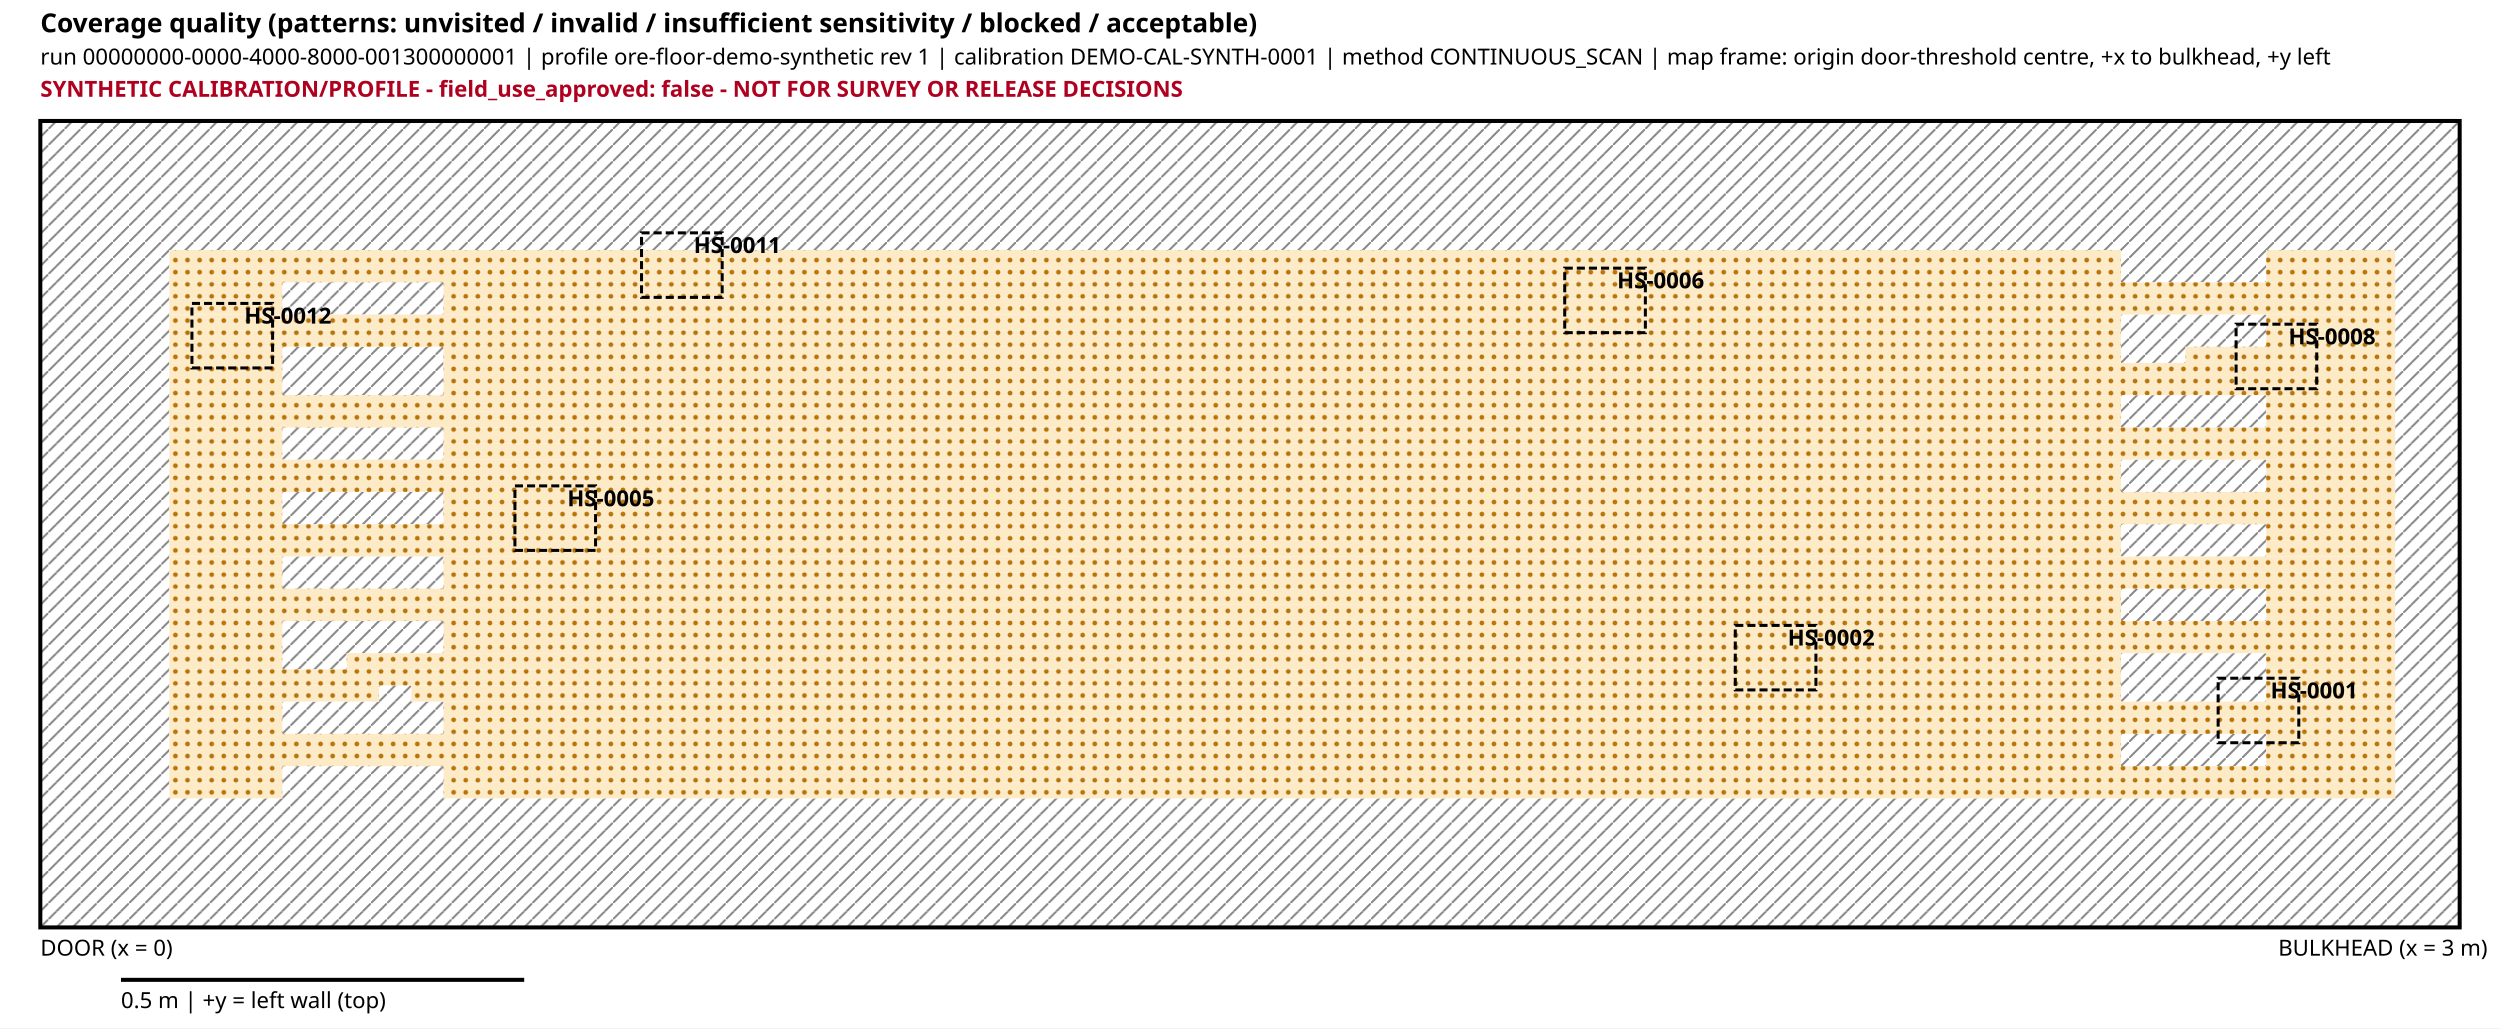
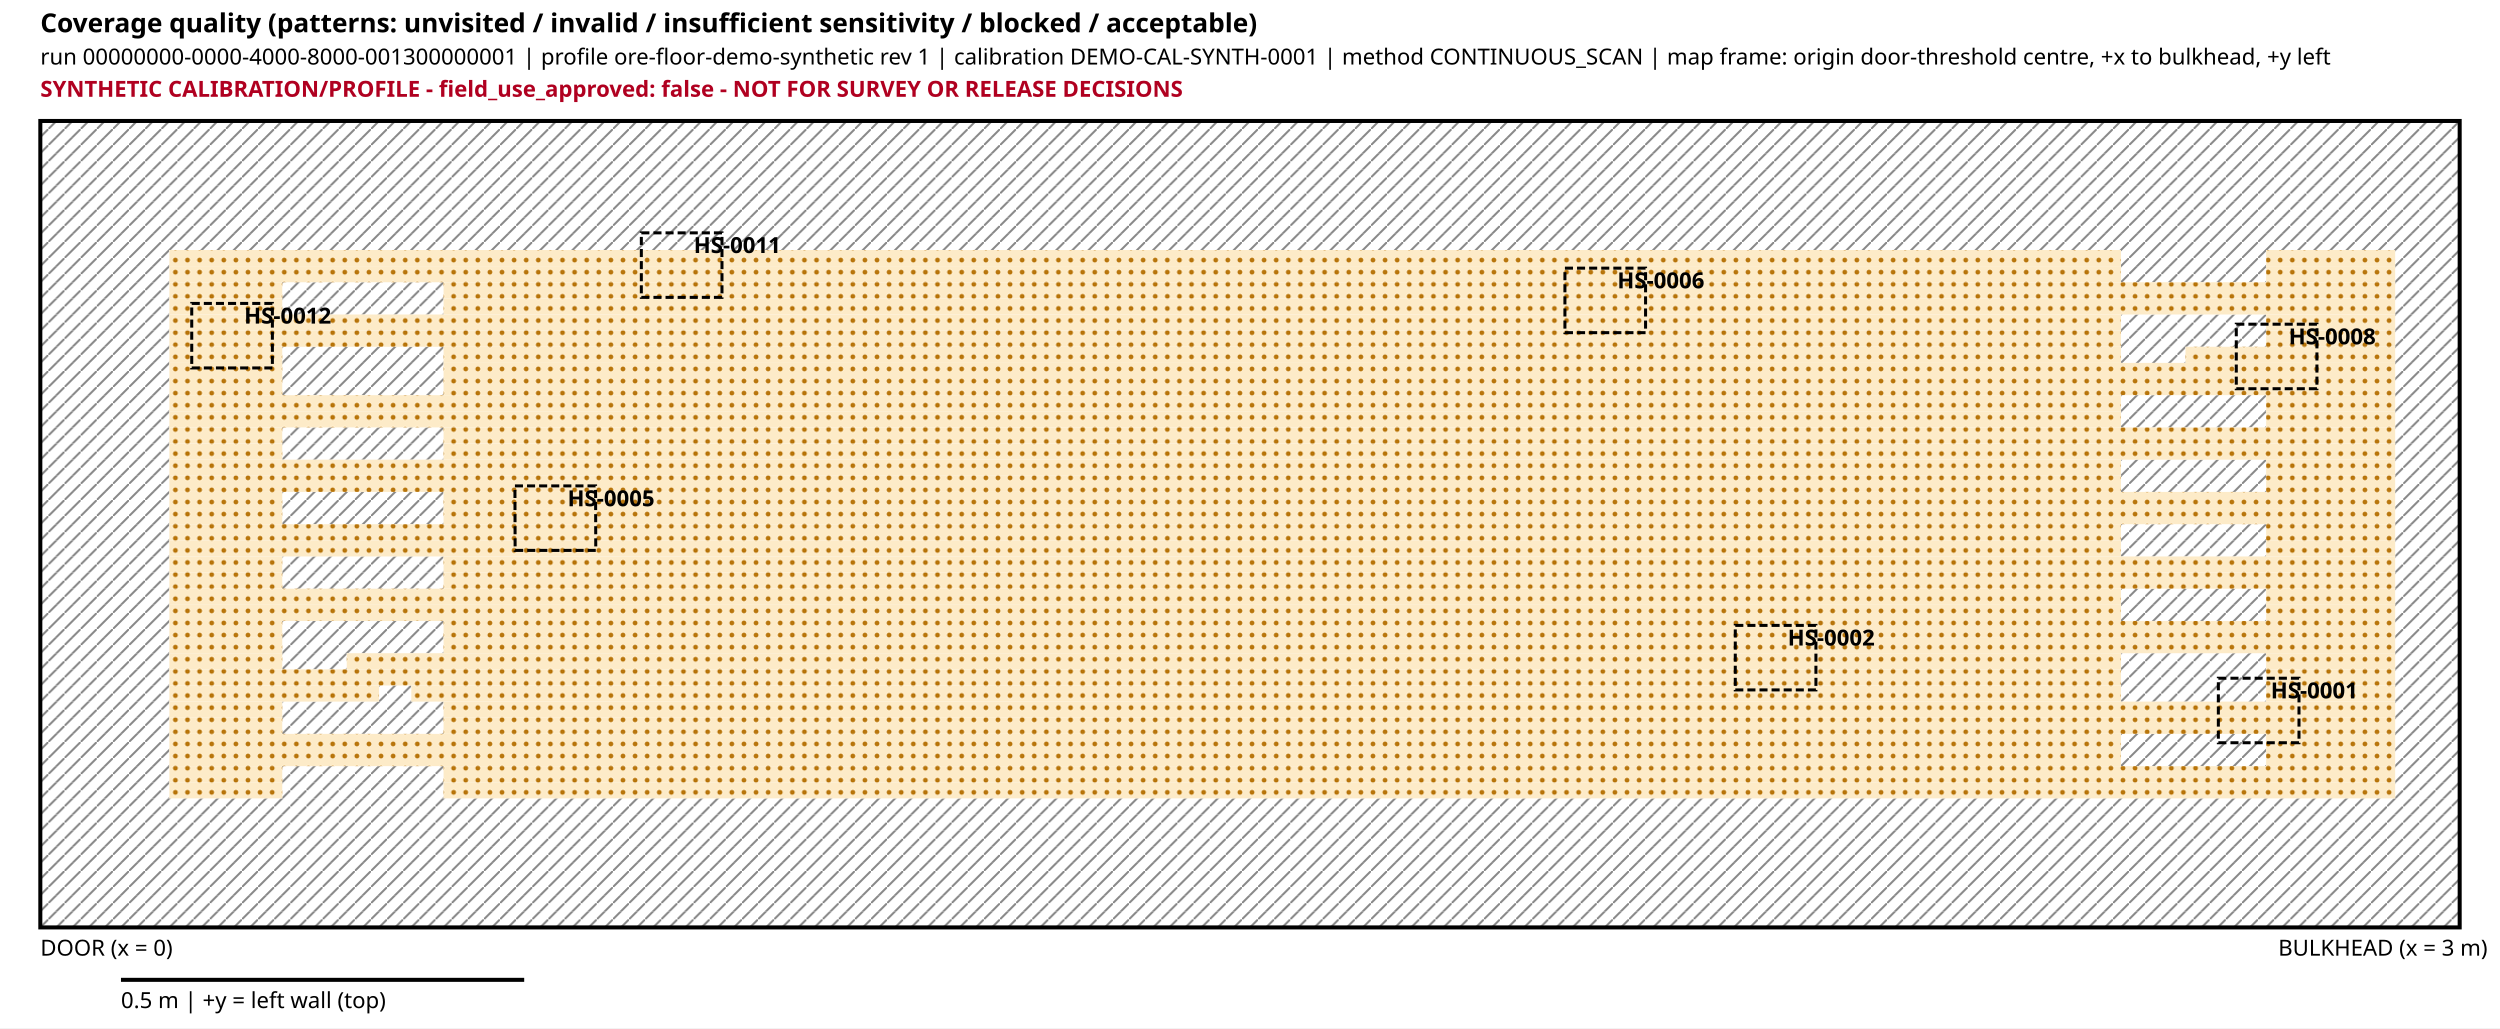
<svg xmlns="http://www.w3.org/2000/svg" width="1240" height="510" viewBox="0 0 1240 510" font-family="sans-serif" font-size="11">
  <defs>
    <pattern id="p-UNVISITED" width="8" height="8" patternUnits="userSpaceOnUse">
      <rect width="8" height="8" fill="#fff" />
      <path d="M0 8L8 0" stroke="#888" stroke-width="1" />
    </pattern>
    <pattern id="p-INVALID_DATA" width="8" height="8" patternUnits="userSpaceOnUse">
      <rect width="8" height="8" fill="#f6d5d5" />
      <path d="M0 0L8 8M0 8L8 0" stroke="#c83c3c" stroke-width="1" />
    </pattern>
    <pattern id="p-INSUFFICIENT_SENSITIVITY" width="6" height="6" patternUnits="userSpaceOnUse">
      <rect width="6" height="6" fill="#fdebc8" />
      <circle cx="3" cy="3" r="1.2" fill="#b9770e" />
    </pattern>
    <pattern id="p-BLOCKED" width="8" height="8" patternUnits="userSpaceOnUse">
      <rect width="8" height="8" fill="#e4dcf0" />
      <path d="M0 4H8" stroke="#785aa0" stroke-width="2" />
    </pattern>
    <pattern id="p-EXCLUDED" width="8" height="8" patternUnits="userSpaceOnUse">
      <rect width="8" height="8" fill="#5a5a5a" />
    </pattern>
    <pattern id="p-ACCEPTABLE" width="8" height="8" patternUnits="userSpaceOnUse">
      <rect width="8" height="8" fill="#2e8b57" />
    </pattern>
  </defs>
  <rect width="1240" height="510" fill="#fff" />
  <text x="20" y="16" font-size="13" font-weight="bold">Coverage quality (patterns: unvisited / invalid / insufficient sensitivity / blocked / acceptable)</text>
  <text x="20" y="32">run 00000000-0000-4000-8000-001300000001 | profile ore-floor-demo-synthetic rev 1 | calibration DEMO-CAL-SYNTH-0001 | method CONTINUOUS_SCAN | map frame: origin door-threshold centre, +x to bulkhead, +y left</text>
  <text x="20" y="48" fill="#b00020" font-weight="bold">SYNTHETIC CALIBRATION/PROFILE - field_use_approved: false - NOT FOR SURVEY OR RELEASE DECISIONS</text>
  <rect x="20.0" y="452.0" width="1200.0" height="8.0" fill="url(#p-UNVISITED)" />
  <rect x="20.0" y="444.0" width="1200.0" height="8.0" fill="url(#p-UNVISITED)" />
  <rect x="20.0" y="436.0" width="1200.0" height="8.0" fill="url(#p-UNVISITED)" />
  <rect x="20.0" y="428.0" width="1200.0" height="8.0" fill="url(#p-UNVISITED)" />
  <rect x="20.0" y="420.0" width="1200.0" height="8.0" fill="url(#p-UNVISITED)" />
  <rect x="20.0" y="412.0" width="1200.0" height="8.0" fill="url(#p-UNVISITED)" />
  <rect x="20.0" y="404.0" width="1200.0" height="8.0" fill="url(#p-UNVISITED)" />
  <rect x="20.0" y="396.0" width="1200.0" height="8.0" fill="url(#p-UNVISITED)" />
  <rect x="20.0" y="388.0" width="64.0" height="8.0" fill="url(#p-UNVISITED)" />
  <rect x="140.0" y="388.0" width="80.0" height="8.0" fill="url(#p-UNVISITED)" />
  <rect x="1188.0" y="388.0" width="32.0" height="8.0" fill="url(#p-UNVISITED)" />
  <rect x="20.0" y="380.0" width="64.0" height="8.0" fill="url(#p-UNVISITED)" />
  <rect x="140.0" y="380.0" width="80.0" height="8.0" fill="url(#p-UNVISITED)" />
  <rect x="1188.0" y="380.0" width="32.0" height="8.0" fill="url(#p-UNVISITED)" />
  <rect x="20.0" y="372.0" width="64.0" height="8.0" fill="url(#p-UNVISITED)" />
  <rect x="1052.0" y="372.0" width="72.0" height="8.0" fill="url(#p-UNVISITED)" />
  <rect x="1188.0" y="372.0" width="32.0" height="8.0" fill="url(#p-UNVISITED)" />
  <rect x="20.0" y="364.0" width="64.0" height="8.0" fill="url(#p-UNVISITED)" />
  <rect x="1052.0" y="364.0" width="72.0" height="8.0" fill="url(#p-UNVISITED)" />
  <rect x="1188.0" y="364.0" width="32.0" height="8.0" fill="url(#p-UNVISITED)" />
  <rect x="20.0" y="356.0" width="64.0" height="8.0" fill="url(#p-UNVISITED)" />
  <rect x="140.0" y="356.0" width="80.0" height="8.0" fill="url(#p-UNVISITED)" />
  <rect x="1188.0" y="356.0" width="32.0" height="8.0" fill="url(#p-UNVISITED)" />
  <rect x="20.0" y="348.0" width="64.0" height="8.0" fill="url(#p-UNVISITED)" />
  <rect x="140.0" y="348.0" width="80.0" height="8.0" fill="url(#p-UNVISITED)" />
  <rect x="1188.0" y="348.0" width="32.0" height="8.0" fill="url(#p-UNVISITED)" />
  <rect x="20.0" y="340.0" width="64.0" height="8.0" fill="url(#p-UNVISITED)" />
  <rect x="188.0" y="340.0" width="16.0" height="8.0" fill="url(#p-UNVISITED)" />
  <rect x="1052.0" y="340.0" width="72.0" height="8.0" fill="url(#p-UNVISITED)" />
  <rect x="1188.0" y="340.0" width="32.0" height="8.0" fill="url(#p-UNVISITED)" />
  <rect x="20.0" y="332.0" width="64.0" height="8.0" fill="url(#p-UNVISITED)" />
  <rect x="1052.0" y="332.0" width="72.0" height="8.0" fill="url(#p-UNVISITED)" />
  <rect x="1188.0" y="332.0" width="32.0" height="8.0" fill="url(#p-UNVISITED)" />
  <rect x="20.0" y="324.0" width="64.0" height="8.0" fill="url(#p-UNVISITED)" />
  <rect x="140.0" y="324.0" width="32.0" height="8.0" fill="url(#p-UNVISITED)" />
  <rect x="1052.0" y="324.0" width="72.0" height="8.0" fill="url(#p-UNVISITED)" />
  <rect x="1188.0" y="324.0" width="32.0" height="8.0" fill="url(#p-UNVISITED)" />
  <rect x="20.0" y="316.0" width="64.0" height="8.0" fill="url(#p-UNVISITED)" />
  <rect x="140.0" y="316.0" width="80.0" height="8.0" fill="url(#p-UNVISITED)" />
  <rect x="1188.0" y="316.0" width="32.0" height="8.0" fill="url(#p-UNVISITED)" />
  <rect x="20.0" y="308.0" width="64.0" height="8.0" fill="url(#p-UNVISITED)" />
  <rect x="140.0" y="308.0" width="80.0" height="8.0" fill="url(#p-UNVISITED)" />
  <rect x="1188.0" y="308.0" width="32.0" height="8.0" fill="url(#p-UNVISITED)" />
  <rect x="20.0" y="300.0" width="64.0" height="8.0" fill="url(#p-UNVISITED)" />
  <rect x="1052.0" y="300.0" width="72.0" height="8.0" fill="url(#p-UNVISITED)" />
  <rect x="1188.0" y="300.0" width="32.0" height="8.0" fill="url(#p-UNVISITED)" />
  <rect x="20.0" y="292.0" width="64.0" height="8.0" fill="url(#p-UNVISITED)" />
  <rect x="1052.0" y="292.0" width="72.0" height="8.0" fill="url(#p-UNVISITED)" />
  <rect x="1188.0" y="292.0" width="32.0" height="8.0" fill="url(#p-UNVISITED)" />
  <rect x="20.0" y="284.0" width="64.0" height="8.0" fill="url(#p-UNVISITED)" />
  <rect x="140.0" y="284.0" width="80.0" height="8.0" fill="url(#p-UNVISITED)" />
  <rect x="1188.0" y="284.0" width="32.0" height="8.0" fill="url(#p-UNVISITED)" />
  <rect x="20.0" y="276.0" width="64.0" height="8.0" fill="url(#p-UNVISITED)" />
  <rect x="140.0" y="276.0" width="80.0" height="8.0" fill="url(#p-UNVISITED)" />
  <rect x="1188.0" y="276.0" width="32.0" height="8.0" fill="url(#p-UNVISITED)" />
  <rect x="20.0" y="268.0" width="64.0" height="8.0" fill="url(#p-UNVISITED)" />
  <rect x="1052.0" y="268.0" width="72.0" height="8.0" fill="url(#p-UNVISITED)" />
  <rect x="1188.0" y="268.0" width="32.0" height="8.0" fill="url(#p-UNVISITED)" />
  <rect x="20.0" y="260.0" width="64.0" height="8.0" fill="url(#p-UNVISITED)" />
  <rect x="1052.0" y="260.0" width="72.0" height="8.0" fill="url(#p-UNVISITED)" />
  <rect x="1188.0" y="260.0" width="32.0" height="8.0" fill="url(#p-UNVISITED)" />
  <rect x="20.0" y="252.0" width="64.0" height="8.0" fill="url(#p-UNVISITED)" />
  <rect x="140.0" y="252.0" width="80.0" height="8.0" fill="url(#p-UNVISITED)" />
  <rect x="1188.0" y="252.0" width="32.0" height="8.0" fill="url(#p-UNVISITED)" />
  <rect x="20.0" y="244.0" width="64.0" height="8.0" fill="url(#p-UNVISITED)" />
  <rect x="140.0" y="244.0" width="80.0" height="8.0" fill="url(#p-UNVISITED)" />
  <rect x="1188.0" y="244.0" width="32.0" height="8.0" fill="url(#p-UNVISITED)" />
  <rect x="20.0" y="236.0" width="64.0" height="8.0" fill="url(#p-UNVISITED)" />
  <rect x="1052.0" y="236.0" width="72.0" height="8.0" fill="url(#p-UNVISITED)" />
  <rect x="1188.0" y="236.0" width="32.0" height="8.0" fill="url(#p-UNVISITED)" />
  <rect x="20.0" y="228.0" width="64.0" height="8.0" fill="url(#p-UNVISITED)" />
  <rect x="1052.0" y="228.0" width="72.0" height="8.0" fill="url(#p-UNVISITED)" />
  <rect x="1188.0" y="228.0" width="32.0" height="8.0" fill="url(#p-UNVISITED)" />
  <rect x="20.0" y="220.0" width="64.0" height="8.0" fill="url(#p-UNVISITED)" />
  <rect x="140.0" y="220.0" width="80.0" height="8.0" fill="url(#p-UNVISITED)" />
  <rect x="1188.0" y="220.0" width="32.0" height="8.0" fill="url(#p-UNVISITED)" />
  <rect x="20.0" y="212.0" width="64.0" height="8.0" fill="url(#p-UNVISITED)" />
  <rect x="140.0" y="212.0" width="80.0" height="8.0" fill="url(#p-UNVISITED)" />
  <rect x="1188.0" y="212.0" width="32.0" height="8.0" fill="url(#p-UNVISITED)" />
  <rect x="20.0" y="204.0" width="64.0" height="8.0" fill="url(#p-UNVISITED)" />
  <rect x="1052.0" y="204.0" width="72.0" height="8.0" fill="url(#p-UNVISITED)" />
  <rect x="1188.0" y="204.0" width="32.0" height="8.0" fill="url(#p-UNVISITED)" />
  <rect x="20.0" y="196.0" width="64.0" height="8.0" fill="url(#p-UNVISITED)" />
  <rect x="1052.0" y="196.0" width="72.0" height="8.0" fill="url(#p-UNVISITED)" />
  <rect x="1188.0" y="196.0" width="32.0" height="8.0" fill="url(#p-UNVISITED)" />
  <rect x="20.0" y="188.0" width="64.0" height="8.0" fill="url(#p-UNVISITED)" />
  <rect x="140.0" y="188.0" width="80.0" height="8.0" fill="url(#p-UNVISITED)" />
  <rect x="1188.0" y="188.0" width="32.0" height="8.0" fill="url(#p-UNVISITED)" />
  <rect x="20.0" y="180.0" width="64.0" height="8.0" fill="url(#p-UNVISITED)" />
  <rect x="140.0" y="180.0" width="80.0" height="8.0" fill="url(#p-UNVISITED)" />
  <rect x="1188.0" y="180.0" width="32.0" height="8.0" fill="url(#p-UNVISITED)" />
  <rect x="20.0" y="172.0" width="64.0" height="8.0" fill="url(#p-UNVISITED)" />
  <rect x="140.0" y="172.0" width="80.0" height="8.0" fill="url(#p-UNVISITED)" />
  <rect x="1052.0" y="172.0" width="32.0" height="8.0" fill="url(#p-UNVISITED)" />
  <rect x="1188.0" y="172.0" width="32.0" height="8.0" fill="url(#p-UNVISITED)" />
  <rect x="20.0" y="164.0" width="64.0" height="8.0" fill="url(#p-UNVISITED)" />
  <rect x="1052.0" y="164.0" width="72.0" height="8.0" fill="url(#p-UNVISITED)" />
  <rect x="1188.0" y="164.0" width="32.0" height="8.0" fill="url(#p-UNVISITED)" />
  <rect x="20.0" y="156.0" width="64.0" height="8.0" fill="url(#p-UNVISITED)" />
  <rect x="1052.0" y="156.0" width="72.0" height="8.0" fill="url(#p-UNVISITED)" />
  <rect x="1188.0" y="156.0" width="32.0" height="8.0" fill="url(#p-UNVISITED)" />
  <rect x="20.0" y="148.0" width="64.0" height="8.0" fill="url(#p-UNVISITED)" />
  <rect x="140.0" y="148.0" width="80.0" height="8.0" fill="url(#p-UNVISITED)" />
  <rect x="1188.0" y="148.0" width="32.0" height="8.0" fill="url(#p-UNVISITED)" />
  <rect x="20.0" y="140.0" width="64.0" height="8.0" fill="url(#p-UNVISITED)" />
  <rect x="140.0" y="140.0" width="80.0" height="8.0" fill="url(#p-UNVISITED)" />
  <rect x="1188.0" y="140.0" width="32.0" height="8.0" fill="url(#p-UNVISITED)" />
  <rect x="20.0" y="132.0" width="64.0" height="8.0" fill="url(#p-UNVISITED)" />
  <rect x="1052.0" y="132.0" width="72.0" height="8.0" fill="url(#p-UNVISITED)" />
  <rect x="1188.0" y="132.0" width="32.0" height="8.0" fill="url(#p-UNVISITED)" />
  <rect x="20.0" y="124.0" width="64.0" height="8.0" fill="url(#p-UNVISITED)" />
  <rect x="1052.0" y="124.0" width="72.0" height="8.0" fill="url(#p-UNVISITED)" />
  <rect x="1188.0" y="124.0" width="32.0" height="8.0" fill="url(#p-UNVISITED)" />
  <rect x="20.0" y="116.0" width="1200.0" height="8.0" fill="url(#p-UNVISITED)" />
  <rect x="20.0" y="108.0" width="1200.0" height="8.0" fill="url(#p-UNVISITED)" />
  <rect x="20.0" y="100.0" width="1200.0" height="8.0" fill="url(#p-UNVISITED)" />
  <rect x="20.0" y="92.0" width="1200.0" height="8.0" fill="url(#p-UNVISITED)" />
  <rect x="20.0" y="84.0" width="1200.0" height="8.0" fill="url(#p-UNVISITED)" />
  <rect x="20.0" y="76.0" width="1200.0" height="8.0" fill="url(#p-UNVISITED)" />
  <rect x="20.0" y="68.0" width="1200.0" height="8.0" fill="url(#p-UNVISITED)" />
  <rect x="20.0" y="60.0" width="1200.0" height="8.0" fill="url(#p-UNVISITED)" />
  <rect x="84.0" y="388.0" width="56.0" height="8.0" fill="url(#p-INSUFFICIENT_SENSITIVITY)" />
  <rect x="220.0" y="388.0" width="968.0" height="8.0" fill="url(#p-INSUFFICIENT_SENSITIVITY)" />
  <rect x="84.0" y="380.0" width="56.0" height="8.0" fill="url(#p-INSUFFICIENT_SENSITIVITY)" />
  <rect x="220.0" y="380.0" width="968.0" height="8.0" fill="url(#p-INSUFFICIENT_SENSITIVITY)" />
  <rect x="84.0" y="372.0" width="968.0" height="8.0" fill="url(#p-INSUFFICIENT_SENSITIVITY)" />
  <rect x="1124.0" y="372.0" width="64.0" height="8.0" fill="url(#p-INSUFFICIENT_SENSITIVITY)" />
  <rect x="84.0" y="364.0" width="968.0" height="8.0" fill="url(#p-INSUFFICIENT_SENSITIVITY)" />
  <rect x="1124.0" y="364.0" width="64.0" height="8.0" fill="url(#p-INSUFFICIENT_SENSITIVITY)" />
  <rect x="84.0" y="356.0" width="56.0" height="8.0" fill="url(#p-INSUFFICIENT_SENSITIVITY)" />
  <rect x="220.0" y="356.0" width="968.0" height="8.0" fill="url(#p-INSUFFICIENT_SENSITIVITY)" />
  <rect x="84.0" y="348.0" width="56.0" height="8.0" fill="url(#p-INSUFFICIENT_SENSITIVITY)" />
  <rect x="220.0" y="348.0" width="968.0" height="8.0" fill="url(#p-INSUFFICIENT_SENSITIVITY)" />
  <rect x="84.0" y="340.0" width="104.0" height="8.0" fill="url(#p-INSUFFICIENT_SENSITIVITY)" />
  <rect x="204.0" y="340.0" width="848.0" height="8.0" fill="url(#p-INSUFFICIENT_SENSITIVITY)" />
  <rect x="1124.0" y="340.0" width="64.0" height="8.0" fill="url(#p-INSUFFICIENT_SENSITIVITY)" />
  <rect x="84.0" y="332.0" width="968.0" height="8.0" fill="url(#p-INSUFFICIENT_SENSITIVITY)" />
  <rect x="1124.0" y="332.0" width="64.0" height="8.0" fill="url(#p-INSUFFICIENT_SENSITIVITY)" />
  <rect x="84.0" y="324.0" width="56.0" height="8.0" fill="url(#p-INSUFFICIENT_SENSITIVITY)" />
  <rect x="172.0" y="324.0" width="880.0" height="8.0" fill="url(#p-INSUFFICIENT_SENSITIVITY)" />
  <rect x="1124.0" y="324.0" width="64.0" height="8.0" fill="url(#p-INSUFFICIENT_SENSITIVITY)" />
  <rect x="84.0" y="316.0" width="56.0" height="8.0" fill="url(#p-INSUFFICIENT_SENSITIVITY)" />
  <rect x="220.0" y="316.0" width="968.0" height="8.0" fill="url(#p-INSUFFICIENT_SENSITIVITY)" />
  <rect x="84.0" y="308.0" width="56.0" height="8.0" fill="url(#p-INSUFFICIENT_SENSITIVITY)" />
  <rect x="220.0" y="308.0" width="968.0" height="8.0" fill="url(#p-INSUFFICIENT_SENSITIVITY)" />
  <rect x="84.0" y="300.0" width="968.0" height="8.0" fill="url(#p-INSUFFICIENT_SENSITIVITY)" />
  <rect x="1124.0" y="300.0" width="64.0" height="8.0" fill="url(#p-INSUFFICIENT_SENSITIVITY)" />
  <rect x="84.0" y="292.0" width="968.0" height="8.0" fill="url(#p-INSUFFICIENT_SENSITIVITY)" />
  <rect x="1124.0" y="292.0" width="64.0" height="8.0" fill="url(#p-INSUFFICIENT_SENSITIVITY)" />
  <rect x="84.0" y="284.0" width="56.0" height="8.0" fill="url(#p-INSUFFICIENT_SENSITIVITY)" />
  <rect x="220.0" y="284.0" width="968.0" height="8.0" fill="url(#p-INSUFFICIENT_SENSITIVITY)" />
  <rect x="84.0" y="276.0" width="56.0" height="8.0" fill="url(#p-INSUFFICIENT_SENSITIVITY)" />
  <rect x="220.0" y="276.0" width="968.0" height="8.0" fill="url(#p-INSUFFICIENT_SENSITIVITY)" />
  <rect x="84.0" y="268.0" width="968.0" height="8.0" fill="url(#p-INSUFFICIENT_SENSITIVITY)" />
  <rect x="1124.0" y="268.0" width="64.0" height="8.0" fill="url(#p-INSUFFICIENT_SENSITIVITY)" />
  <rect x="84.0" y="260.0" width="968.0" height="8.0" fill="url(#p-INSUFFICIENT_SENSITIVITY)" />
  <rect x="1124.0" y="260.0" width="64.0" height="8.0" fill="url(#p-INSUFFICIENT_SENSITIVITY)" />
  <rect x="84.0" y="252.0" width="56.0" height="8.0" fill="url(#p-INSUFFICIENT_SENSITIVITY)" />
  <rect x="220.0" y="252.0" width="968.0" height="8.0" fill="url(#p-INSUFFICIENT_SENSITIVITY)" />
  <rect x="84.0" y="244.0" width="56.0" height="8.0" fill="url(#p-INSUFFICIENT_SENSITIVITY)" />
  <rect x="220.0" y="244.0" width="968.0" height="8.0" fill="url(#p-INSUFFICIENT_SENSITIVITY)" />
  <rect x="84.0" y="236.0" width="968.0" height="8.0" fill="url(#p-INSUFFICIENT_SENSITIVITY)" />
  <rect x="1124.0" y="236.0" width="64.0" height="8.0" fill="url(#p-INSUFFICIENT_SENSITIVITY)" />
  <rect x="84.0" y="228.0" width="968.0" height="8.0" fill="url(#p-INSUFFICIENT_SENSITIVITY)" />
  <rect x="1124.0" y="228.0" width="64.0" height="8.0" fill="url(#p-INSUFFICIENT_SENSITIVITY)" />
  <rect x="84.0" y="220.0" width="56.0" height="8.0" fill="url(#p-INSUFFICIENT_SENSITIVITY)" />
  <rect x="220.0" y="220.0" width="968.0" height="8.0" fill="url(#p-INSUFFICIENT_SENSITIVITY)" />
  <rect x="84.0" y="212.0" width="56.0" height="8.0" fill="url(#p-INSUFFICIENT_SENSITIVITY)" />
  <rect x="220.0" y="212.0" width="968.0" height="8.0" fill="url(#p-INSUFFICIENT_SENSITIVITY)" />
  <rect x="84.0" y="204.0" width="968.0" height="8.0" fill="url(#p-INSUFFICIENT_SENSITIVITY)" />
  <rect x="1124.0" y="204.0" width="64.0" height="8.0" fill="url(#p-INSUFFICIENT_SENSITIVITY)" />
  <rect x="84.0" y="196.0" width="968.0" height="8.0" fill="url(#p-INSUFFICIENT_SENSITIVITY)" />
  <rect x="1124.0" y="196.0" width="64.0" height="8.0" fill="url(#p-INSUFFICIENT_SENSITIVITY)" />
  <rect x="84.0" y="188.0" width="56.0" height="8.0" fill="url(#p-INSUFFICIENT_SENSITIVITY)" />
  <rect x="220.0" y="188.0" width="968.0" height="8.0" fill="url(#p-INSUFFICIENT_SENSITIVITY)" />
  <rect x="84.0" y="180.0" width="56.0" height="8.0" fill="url(#p-INSUFFICIENT_SENSITIVITY)" />
  <rect x="220.0" y="180.0" width="968.0" height="8.0" fill="url(#p-INSUFFICIENT_SENSITIVITY)" />
  <rect x="84.0" y="172.0" width="56.0" height="8.0" fill="url(#p-INSUFFICIENT_SENSITIVITY)" />
  <rect x="220.0" y="172.0" width="832.0" height="8.0" fill="url(#p-INSUFFICIENT_SENSITIVITY)" />
  <rect x="1084.0" y="172.0" width="104.0" height="8.0" fill="url(#p-INSUFFICIENT_SENSITIVITY)" />
  <rect x="84.0" y="164.0" width="968.0" height="8.0" fill="url(#p-INSUFFICIENT_SENSITIVITY)" />
  <rect x="1124.0" y="164.0" width="64.0" height="8.0" fill="url(#p-INSUFFICIENT_SENSITIVITY)" />
  <rect x="84.0" y="156.0" width="968.0" height="8.0" fill="url(#p-INSUFFICIENT_SENSITIVITY)" />
  <rect x="1124.0" y="156.0" width="64.0" height="8.0" fill="url(#p-INSUFFICIENT_SENSITIVITY)" />
  <rect x="84.0" y="148.0" width="56.0" height="8.0" fill="url(#p-INSUFFICIENT_SENSITIVITY)" />
  <rect x="220.0" y="148.0" width="968.0" height="8.0" fill="url(#p-INSUFFICIENT_SENSITIVITY)" />
  <rect x="84.0" y="140.0" width="56.0" height="8.0" fill="url(#p-INSUFFICIENT_SENSITIVITY)" />
  <rect x="220.0" y="140.0" width="968.0" height="8.0" fill="url(#p-INSUFFICIENT_SENSITIVITY)" />
  <rect x="84.0" y="132.0" width="968.0" height="8.0" fill="url(#p-INSUFFICIENT_SENSITIVITY)" />
  <rect x="1124.0" y="132.0" width="64.0" height="8.0" fill="url(#p-INSUFFICIENT_SENSITIVITY)" />
  <rect x="84.0" y="124.0" width="968.0" height="8.0" fill="url(#p-INSUFFICIENT_SENSITIVITY)" />
  <rect x="1124.0" y="124.0" width="64.0" height="8.0" fill="url(#p-INSUFFICIENT_SENSITIVITY)" />
  <rect x="20.0" y="60.0" width="1200.0" height="400.0" fill="none" stroke="#000" stroke-width="2" />
  <text x="20.0" y="474.0">DOOR (x = 0)</text>
  <text x="1130.0" y="474.0">BULKHEAD (x = 3 m)</text>
  <line x1="60.0" y1="486.0" x2="260.0" y2="486.0" stroke="#000" stroke-width="2" />
  <text x="60.0" y="500.0">0.5 m | +y = left wall (top)</text>
-   <polygon points="1100.2,368.4 1140.2,368.4 1140.2,336.4 1100.2,336.4" fill="none" stroke="#000" stroke-width="1.5" stroke-dasharray="4 2" />
-   <text x="1126.2" y="346.4" font-weight="bold">HS-0001</text>
+   <polygon points="1100.3,368.4 1140.3,368.4 1140.3,336.4 1100.3,336.4" fill="none" stroke="#000" stroke-width="1.5" stroke-dasharray="4 2" />
+   <text x="1126.3" y="346.4" font-weight="bold">HS-0001</text>
  <polygon points="860.7,342.2 900.7,342.2 900.7,310.2 860.7,310.2" fill="none" stroke="#000" stroke-width="1.5" stroke-dasharray="4 2" />
  <text x="886.7" y="320.2" font-weight="bold">HS-0002</text>
-   <polygon points="255.4,273.0 295.4,273.0 295.4,241.0 255.4,241.0" fill="none" stroke="#000" stroke-width="1.5" stroke-dasharray="4 2" />
-   <text x="281.4" y="251.1" font-weight="bold">HS-0005</text>
-   <polygon points="776.1,165.0 816.1,165.0 816.1,133.0 776.1,133.0" fill="none" stroke="#000" stroke-width="1.5" stroke-dasharray="4 2" />
-   <text x="802.1" y="143.0" font-weight="bold">HS-0006</text>
-   <polygon points="1109.1,192.8 1149.1,192.8 1149.1,160.8 1109.1,160.8" fill="none" stroke="#000" stroke-width="1.5" stroke-dasharray="4 2" />
-   <text x="1135.1" y="170.8" font-weight="bold">HS-0008</text>
-   <polygon points="358.2,115.5 318.2,115.5 318.2,147.5 358.2,147.5" fill="none" stroke="#000" stroke-width="1.5" stroke-dasharray="4 2" />
+   <polygon points="255.5,273.0 295.5,273.0 295.4,241.0 255.4,241.0" fill="none" stroke="#000" stroke-width="1.5" stroke-dasharray="4 2" />
+   <text x="281.5" y="251.1" font-weight="bold">HS-0005</text>
+   <polygon points="776.2,165.0 816.2,165.0 816.2,133.0 776.2,133.0" fill="none" stroke="#000" stroke-width="1.5" stroke-dasharray="4 2" />
+   <text x="802.2" y="143.0" font-weight="bold">HS-0006</text>
+   <polygon points="1109.2,192.8 1149.2,192.8 1149.2,160.8 1109.2,160.8" fill="none" stroke="#000" stroke-width="1.5" stroke-dasharray="4 2" />
+   <text x="1135.2" y="170.8" font-weight="bold">HS-0008</text>
+   <polygon points="358.1,115.5 318.1,115.5 318.1,147.5 358.1,147.5" fill="none" stroke="#000" stroke-width="1.5" stroke-dasharray="4 2" />
  <text x="344.1" y="125.5" font-weight="bold">HS-0011</text>
-   <polygon points="135.2,150.5 95.2,150.5 95.2,182.5 135.2,182.5" fill="none" stroke="#000" stroke-width="1.5" stroke-dasharray="4 2" />
-   <text x="121.2" y="160.5" font-weight="bold">HS-0012</text>
+   <polygon points="135.1,150.5 95.1,150.5 95.1,182.5 135.1,182.5" fill="none" stroke="#000" stroke-width="1.5" stroke-dasharray="4 2" />
+   <text x="121.1" y="160.5" font-weight="bold">HS-0012</text>
</svg>
